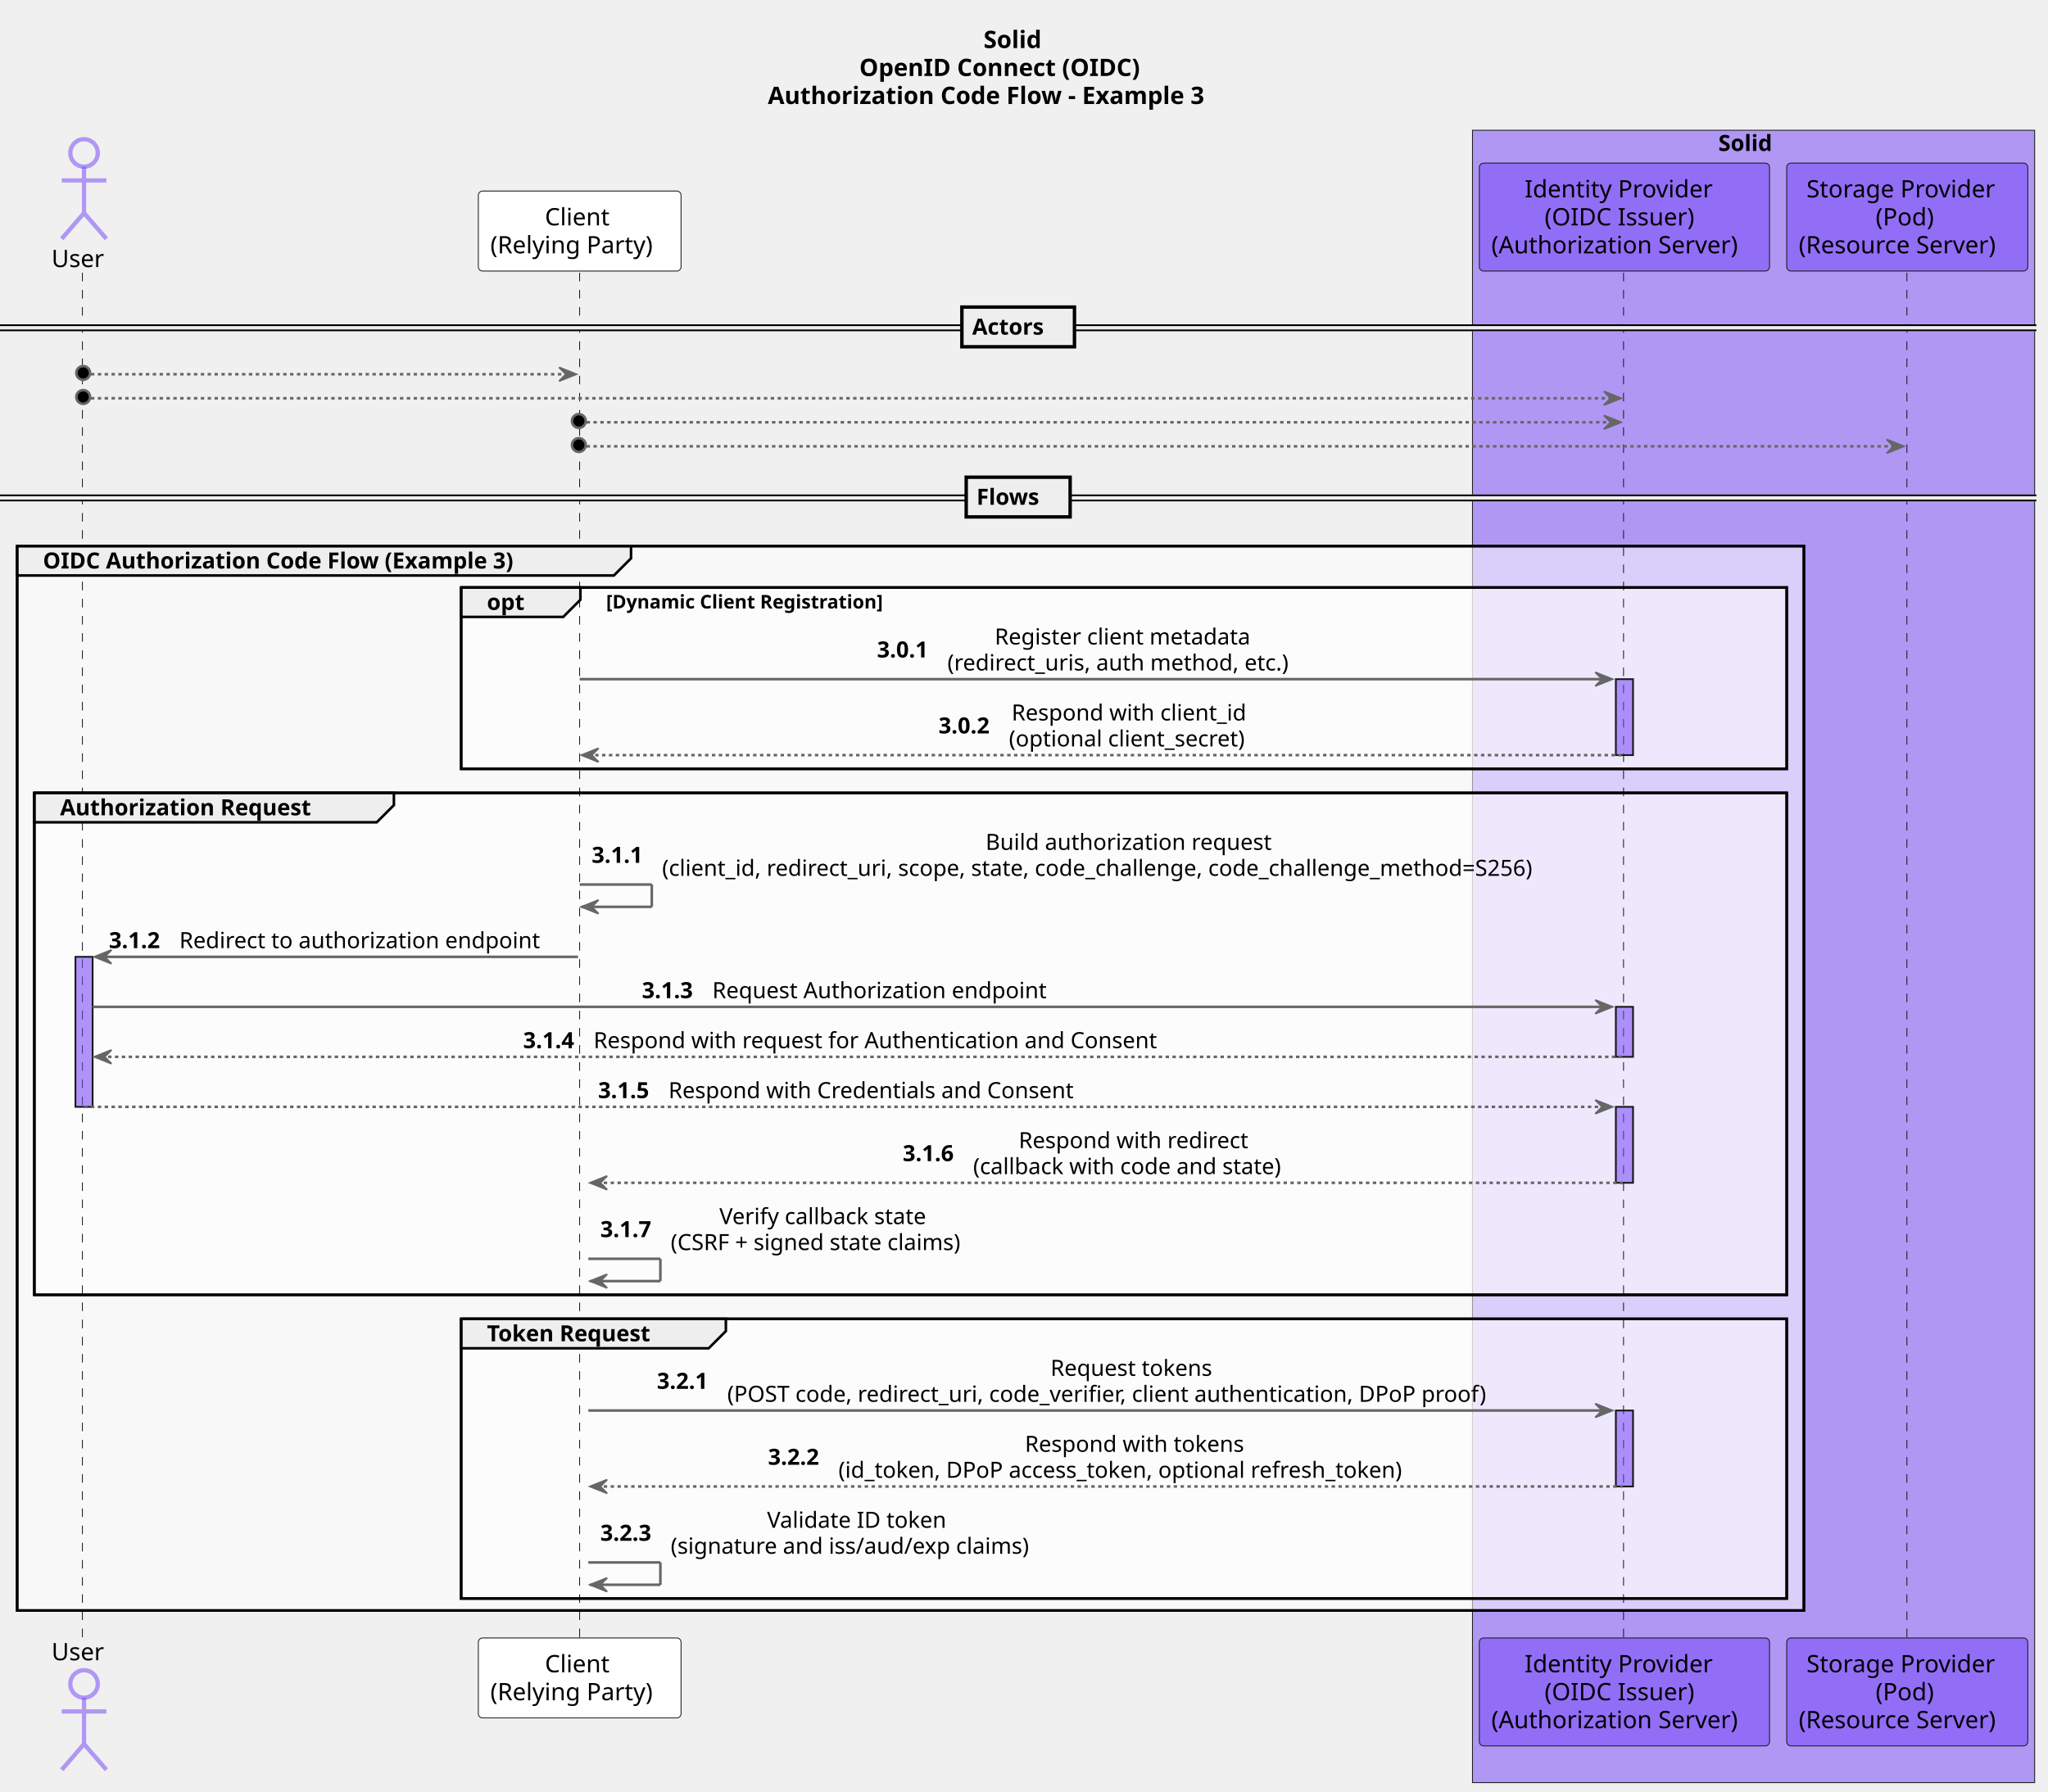
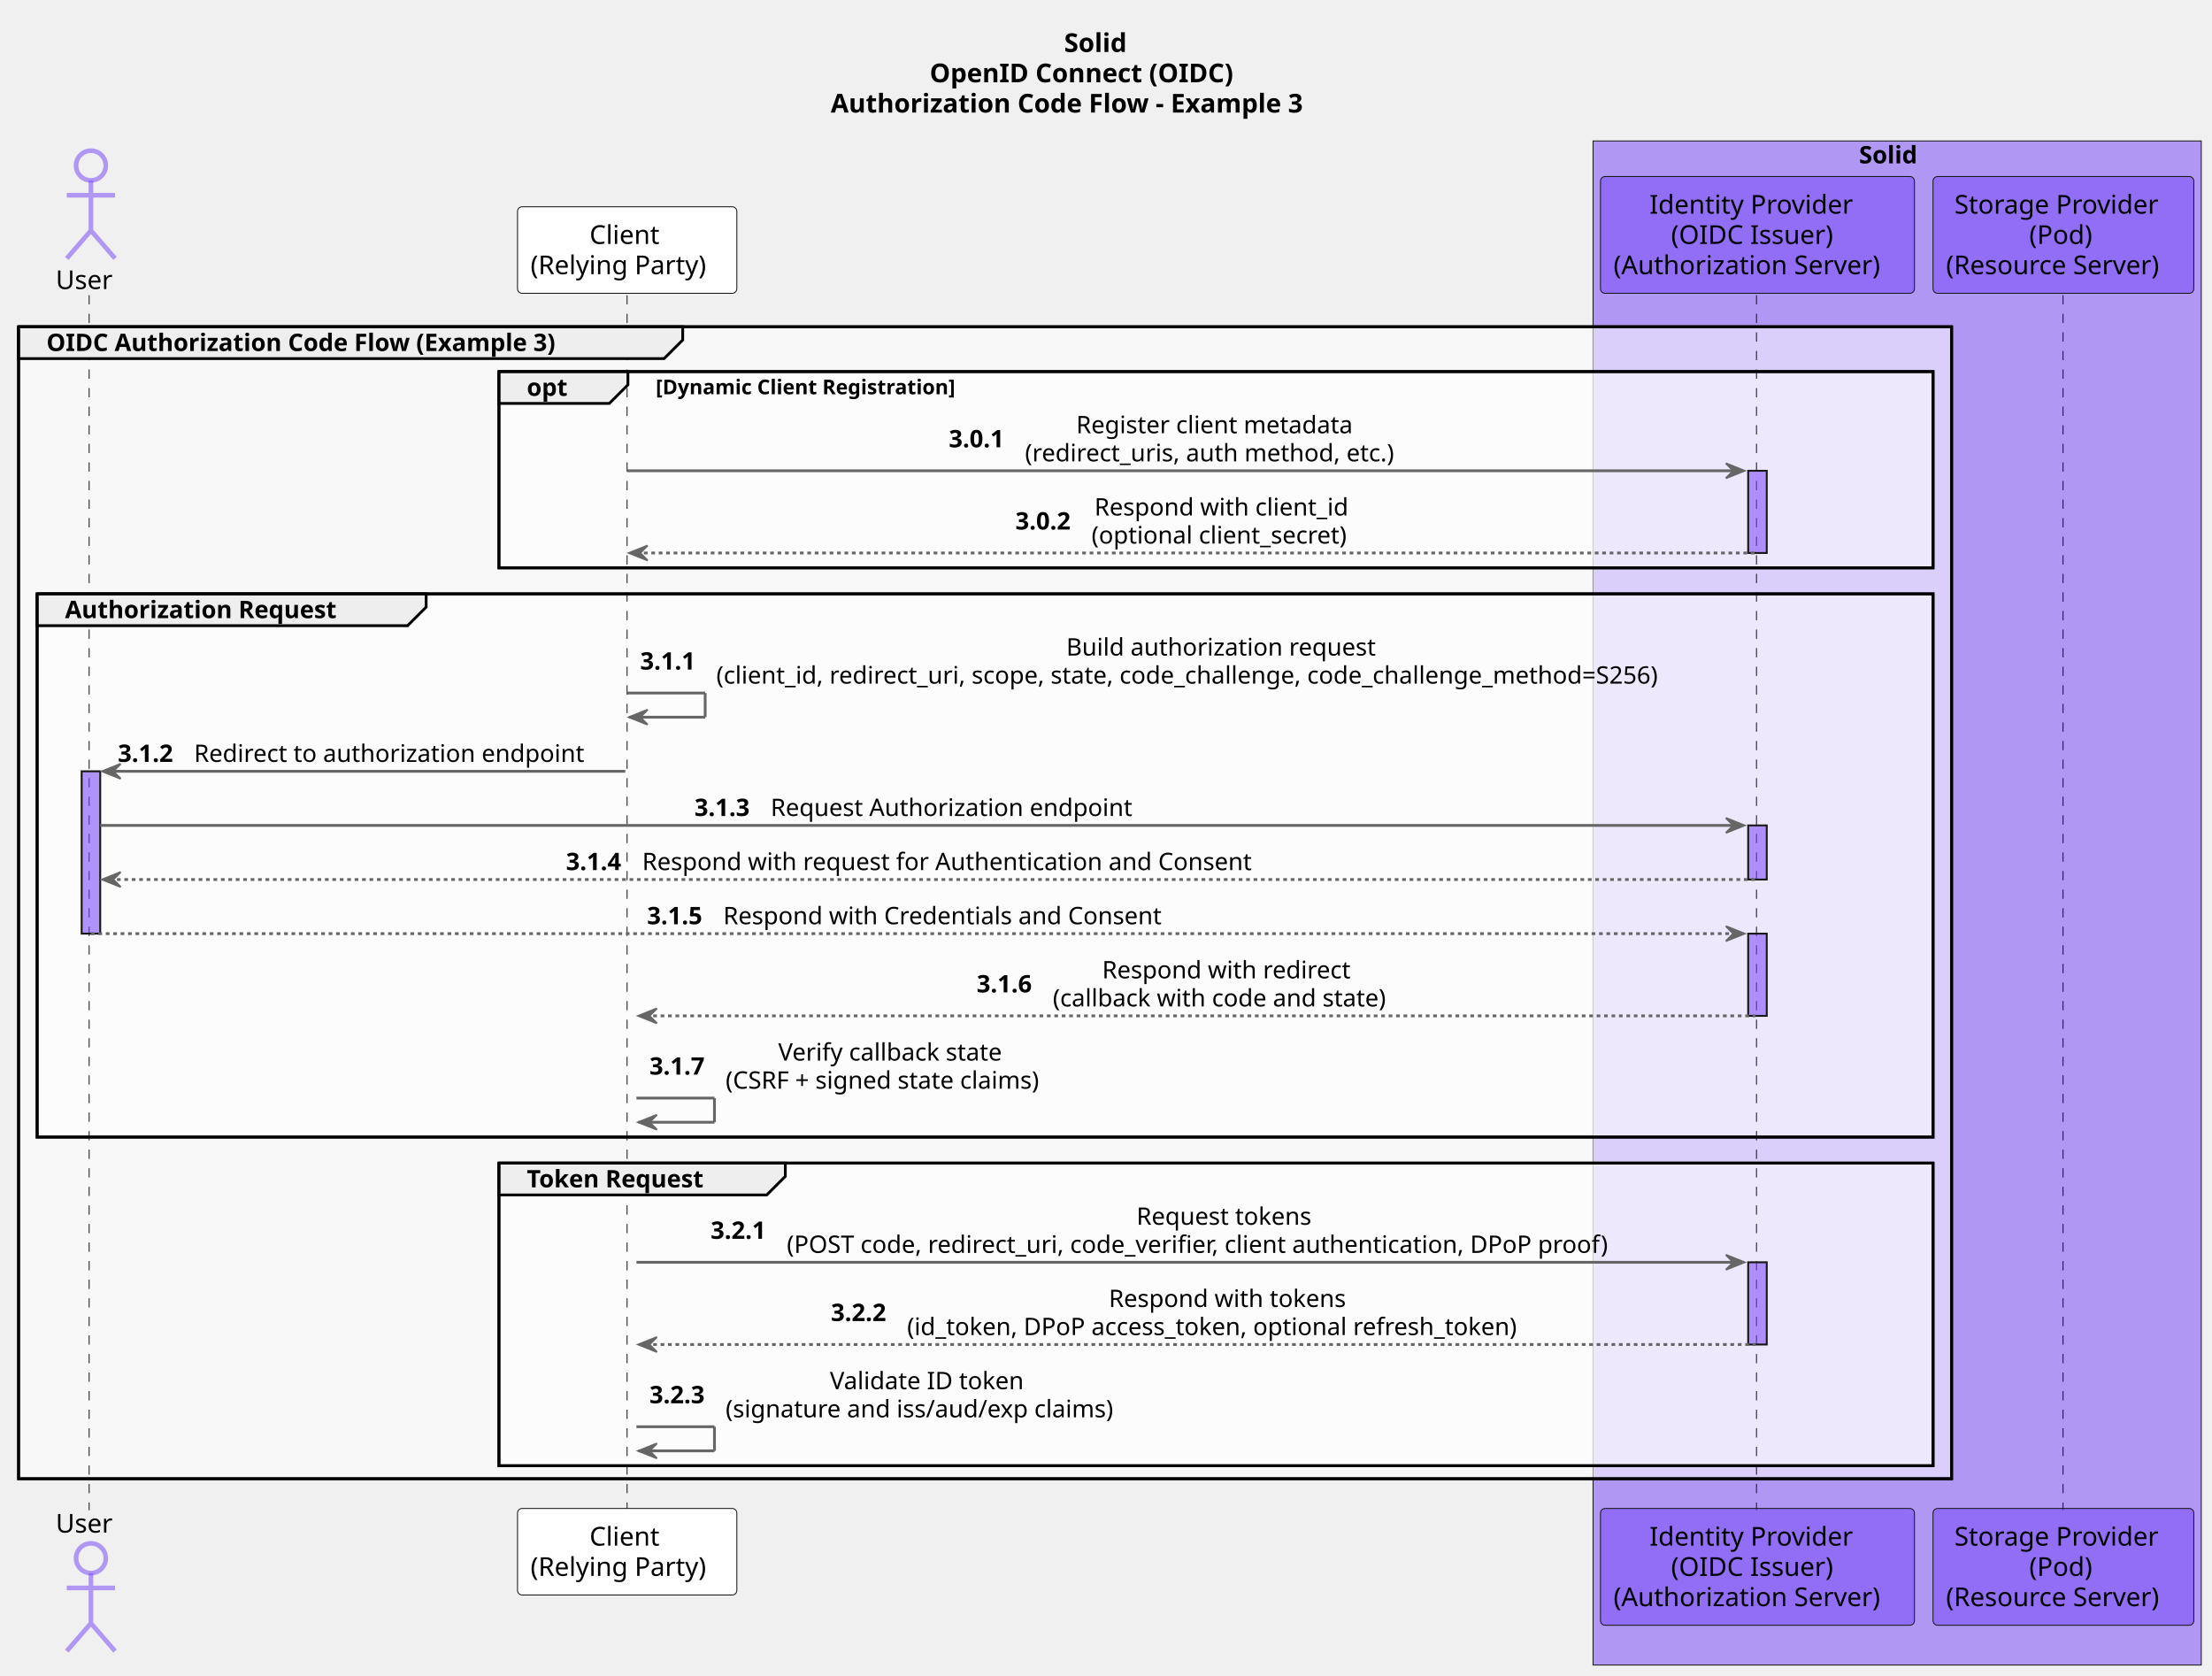
- <svg xmlns="http://www.w3.org/2000/svg" contentStyleType="text/css" data-diagram-type="SEQUENCE" height="1044px" preserveAspectRatio="none" style="width:1193px;height:1044px;background:#FFFFFF;" version="1.1" viewBox="0 0 1193 1044" width="1193px" zoomAndPan="magnify">
+ <svg xmlns="http://www.w3.org/2000/svg" contentStyleType="text/css" data-diagram-type="SEQUENCE" height="902px" preserveAspectRatio="none" style="width:1191px;height:902px;background:#FFFFFF;" version="1.1" viewBox="0 0 1191 902" width="1191px" zoomAndPan="magnify">
  <defs />
  <g>
    <text fill="#000000" font-family="sans-serif" font-size="14" font-weight="bold" lengthAdjust="spacing" textLength="39.32" x="572.95" y="27.995">Solid</text>
    <text fill="#000000" font-family="sans-serif" font-size="14" font-weight="bold" lengthAdjust="spacing" textLength="184.078" x="500.572" y="44.292">OpenID Connect (OIDC)</text>
    <text fill="#000000" font-family="sans-serif" font-size="14" font-weight="bold" lengthAdjust="spacing" textLength="290.644" x="447.289" y="60.589">Authorization Code Flow - Example 3</text>
-     <rect fill="#784AF7" fill-opacity="0.533" height="962.773" style="stroke:#181818;stroke-width:0.5;" width="327.477" x="857.745" y="75.891" />
+     <rect fill="#784AF7" fill-opacity="0.533" height="820.508" style="stroke:#181818;stroke-width:0.5;" width="327.477" x="857.745" y="75.891" />
    <text fill="#000000" font-family="sans-serif" font-size="13" font-weight="bold" lengthAdjust="spacing" textLength="36.512" x="1000.964" y="87.957">Solid</text>
    <g>
-       <rect fill="#784AF7" fill-opacity="0.533" height="87.398" style="stroke:#181818;stroke-width:1;" width="10" x="43.955" y="557.508" />
-     </g>
-     <g>
-       <rect fill="#784AF7" fill-opacity="0.533" height="44.266" style="stroke:#181818;stroke-width:1;" width="10" x="941.271" y="395.711" />
-     </g>
-     <g>
-       <rect fill="#784AF7" fill-opacity="0.533" height="29.133" style="stroke:#181818;stroke-width:1;" width="10" x="941.271" y="586.641" />
-     </g>
-     <g>
-       <rect fill="#784AF7" fill-opacity="0.533" height="44.266" style="stroke:#181818;stroke-width:1;" width="10" x="941.271" y="644.906" />
-     </g>
-     <g>
-       <rect fill="#784AF7" fill-opacity="0.533" height="44.266" style="stroke:#181818;stroke-width:1;" width="10" x="941.271" y="821.836" />
-     </g>
-     <rect fill="#FFFFFF" fill-opacity="0.533" height="620.188" style="stroke:#000000;stroke-width:1.5;" width="1040.797" x="10" y="318.18" />
-     <rect fill="#FFFFFF" fill-opacity="0.533" height="105.664" style="stroke:#000000;stroke-width:1.5;" width="772.158" x="268.64" y="342.312" />
-     <rect fill="#FFFFFF" fill-opacity="0.533" height="292.461" style="stroke:#000000;stroke-width:1.5;" width="1020.797" x="20" y="461.977" />
-     <rect fill="#FFFFFF" fill-opacity="0.533" height="162.93" style="stroke:#000000;stroke-width:1.5;" width="772.158" x="268.64" y="768.438" />
-     <g>
-       <rect fill="#000000" fill-opacity="0" height="796.453" width="8" x="44.955" y="158.914" />
-       <line style="stroke:#181818;stroke-width:0.5;stroke-dasharray:5,5;" x1="48" x2="48" y1="158.914" y2="955.367" />
-     </g>
-     <g>
-       <rect fill="#000000" fill-opacity="0" height="796.453" width="8" x="333.685" y="158.914" />
-       <line style="stroke:#181818;stroke-width:0.5;stroke-dasharray:5,5;" x1="337.64" x2="337.64" y1="158.914" y2="955.367" />
-     </g>
-     <g>
-       <rect fill="#000000" fill-opacity="0" height="796.453" width="8" x="942.271" y="158.914" />
-       <line style="stroke:#181818;stroke-width:0.5;stroke-dasharray:5,5;" x1="945.745" x2="945.745" y1="158.914" y2="955.367" />
-     </g>
-     <g>
-       <rect fill="#000000" fill-opacity="0" height="796.453" width="8" x="1107.009" y="158.914" />
-       <line style="stroke:#181818;stroke-width:0.5;stroke-dasharray:5,5;" x1="1110.797" x2="1110.797" y1="158.914" y2="955.367" />
+       <rect fill="#784AF7" fill-opacity="0.533" height="87.398" style="stroke:#181818;stroke-width:1;" width="10" x="43.955" y="415.242" />
+     </g>
+     <g>
+       <rect fill="#784AF7" fill-opacity="0.533" height="44.266" style="stroke:#181818;stroke-width:1;" width="10" x="941.271" y="253.445" />
+     </g>
+     <g>
+       <rect fill="#784AF7" fill-opacity="0.533" height="29.133" style="stroke:#181818;stroke-width:1;" width="10" x="941.271" y="444.375" />
+     </g>
+     <g>
+       <rect fill="#784AF7" fill-opacity="0.533" height="44.266" style="stroke:#181818;stroke-width:1;" width="10" x="941.271" y="502.641" />
+     </g>
+     <g>
+       <rect fill="#784AF7" fill-opacity="0.533" height="44.266" style="stroke:#181818;stroke-width:1;" width="10" x="941.271" y="679.57" />
+     </g>
+     <rect fill="#FFFFFF" fill-opacity="0.533" height="620.188" style="stroke:#000000;stroke-width:1.5;" width="1040.797" x="10" y="175.914" />
+     <rect fill="#FFFFFF" fill-opacity="0.533" height="105.664" style="stroke:#000000;stroke-width:1.5;" width="772.158" x="268.64" y="200.047" />
+     <rect fill="#FFFFFF" fill-opacity="0.533" height="292.461" style="stroke:#000000;stroke-width:1.5;" width="1020.797" x="20" y="319.711" />
+     <rect fill="#FFFFFF" fill-opacity="0.533" height="162.93" style="stroke:#000000;stroke-width:1.5;" width="772.158" x="268.64" y="626.172" />
+     <g>
+       <rect fill="#000000" fill-opacity="0" height="654.188" width="8" x="44.955" y="158.914" />
+       <line style="stroke:#181818;stroke-width:0.5;stroke-dasharray:5,5;" x1="48" x2="48" y1="158.914" y2="813.102" />
+     </g>
+     <g>
+       <rect fill="#000000" fill-opacity="0" height="654.188" width="8" x="333.685" y="158.914" />
+       <line style="stroke:#181818;stroke-width:0.5;stroke-dasharray:5,5;" x1="337.64" x2="337.64" y1="158.914" y2="813.102" />
+     </g>
+     <g>
+       <rect fill="#000000" fill-opacity="0" height="654.188" width="8" x="942.271" y="158.914" />
+       <line style="stroke:#181818;stroke-width:0.5;stroke-dasharray:5,5;" x1="945.745" x2="945.745" y1="158.914" y2="813.102" />
+     </g>
+     <g>
+       <rect fill="#000000" fill-opacity="0" height="654.188" width="8" x="1107.009" y="158.914" />
+       <line style="stroke:#181818;stroke-width:0.5;stroke-dasharray:5,5;" x1="1110.797" x2="1110.797" y1="158.914" y2="813.102" />
    </g>
    <g class="participant participant-head" data-participant="user">
      <text fill="#000000" font-family="sans-serif" font-size="14" lengthAdjust="spacing" textLength="31.91" x="30" y="155.612">User</text>
      <ellipse cx="48.955" cy="89.117" fill="none" rx="8" ry="8" style="stroke:#784AF788;stroke-width:2.5;" />
      <path d="M48.955,97.117 L48.955,124.117 M35.955,105.117 L61.955,105.117 M48.955,124.117 L35.955,139.117 M48.955,124.117 L61.955,139.117" fill="none" style="stroke:#784AF788;stroke-width:2.5;" />
    </g>
    <g class="participant participant-tail" data-participant="user">
-       <text fill="#000000" font-family="sans-serif" font-size="14" lengthAdjust="spacing" textLength="31.91" x="30" y="967.362">User</text>
-       <ellipse cx="48.955" cy="981.164" fill="none" rx="8" ry="8" style="stroke:#784AF788;stroke-width:2.5;" />
-       <path d="M48.955,989.164 L48.955,1016.164 M35.955,997.164 L61.955,997.164 M48.955,1016.164 L35.955,1031.164 M48.955,1016.164 L61.955,1031.164" fill="none" style="stroke:#784AF788;stroke-width:2.5;" />
+       <text fill="#000000" font-family="sans-serif" font-size="14" lengthAdjust="spacing" textLength="31.91" x="30" y="825.097">User</text>
+       <ellipse cx="48.955" cy="838.898" fill="none" rx="8" ry="8" style="stroke:#784AF788;stroke-width:2.5;" />
+       <path d="M48.955,846.898 L48.955,873.898 M35.955,854.898 L61.955,854.898 M48.955,873.898 L35.955,888.898 M48.955,873.898 L61.955,888.898" fill="none" style="stroke:#784AF788;stroke-width:2.5;" />
    </g>
    <g class="participant participant-head" data-participant="app">
      <rect fill="#FFFFFF" height="46.594" rx="2.5" ry="2.5" style="stroke:#181818;stroke-width:0.5;" width="118.091" x="278.64" y="111.32" />
      <text fill="#000000" font-family="sans-serif" font-size="14" lengthAdjust="spacing" textLength="40.53" x="317.42" y="131.315">Client</text>
      <text fill="#000000" font-family="sans-serif" font-size="14" lengthAdjust="spacing" textLength="104.091" x="285.64" y="147.612">(Relying Party)</text>
    </g>
    <g class="participant participant-tail" data-participant="app">
-       <rect fill="#FFFFFF" height="46.594" rx="2.5" ry="2.5" style="stroke:#181818;stroke-width:0.5;" width="118.091" x="278.64" y="954.367" />
-       <text fill="#000000" font-family="sans-serif" font-size="14" lengthAdjust="spacing" textLength="40.53" x="317.42" y="974.362">Client</text>
-       <text fill="#000000" font-family="sans-serif" font-size="14" lengthAdjust="spacing" textLength="104.091" x="285.64" y="990.659">(Relying Party)</text>
+       <rect fill="#FFFFFF" height="46.594" rx="2.5" ry="2.5" style="stroke:#181818;stroke-width:0.5;" width="118.091" x="278.64" y="812.102" />
+       <text fill="#000000" font-family="sans-serif" font-size="14" lengthAdjust="spacing" textLength="40.53" x="317.42" y="832.097">Client</text>
+       <text fill="#000000" font-family="sans-serif" font-size="14" lengthAdjust="spacing" textLength="104.091" x="285.64" y="848.394">(Relying Party)</text>
    </g>
    <g class="participant participant-head" data-participant="solid.idp">
      <rect fill="#784AF7" fill-opacity="0.533" height="62.891" rx="2.5" ry="2.5" style="stroke:#181818;stroke-width:0.5;" width="169.053" x="861.745" y="95.023" />
      <text fill="#000000" font-family="sans-serif" font-size="14" lengthAdjust="spacing" textLength="116.3" x="888.121" y="115.019">Identity Provider</text>
      <text fill="#000000" font-family="sans-serif" font-size="14" lengthAdjust="spacing" textLength="93.037" x="899.752" y="131.315">(OIDC Issuer)</text>
      <text fill="#000000" font-family="sans-serif" font-size="14" lengthAdjust="spacing" textLength="155.053" x="868.745" y="147.612">(Authorization Server)</text>
    </g>
    <g class="participant participant-tail" data-participant="solid.idp">
-       <rect fill="#784AF7" fill-opacity="0.533" height="62.891" rx="2.5" ry="2.5" style="stroke:#181818;stroke-width:0.5;" width="169.053" x="861.745" y="954.367" />
-       <text fill="#000000" font-family="sans-serif" font-size="14" lengthAdjust="spacing" textLength="116.3" x="888.121" y="974.362">Identity Provider</text>
-       <text fill="#000000" font-family="sans-serif" font-size="14" lengthAdjust="spacing" textLength="93.037" x="899.752" y="990.659">(OIDC Issuer)</text>
-       <text fill="#000000" font-family="sans-serif" font-size="14" lengthAdjust="spacing" textLength="155.053" x="868.745" y="1006.956">(Authorization Server)</text>
+       <rect fill="#784AF7" fill-opacity="0.533" height="62.891" rx="2.5" ry="2.5" style="stroke:#181818;stroke-width:0.5;" width="169.053" x="861.745" y="812.102" />
+       <text fill="#000000" font-family="sans-serif" font-size="14" lengthAdjust="spacing" textLength="116.3" x="888.121" y="832.097">Identity Provider</text>
+       <text fill="#000000" font-family="sans-serif" font-size="14" lengthAdjust="spacing" textLength="93.037" x="899.752" y="848.394">(OIDC Issuer)</text>
+       <text fill="#000000" font-family="sans-serif" font-size="14" lengthAdjust="spacing" textLength="155.053" x="868.745" y="864.69">(Authorization Server)</text>
    </g>
    <g class="participant participant-head" data-participant="solid.pod">
      <rect fill="#784AF7" fill-opacity="0.533" height="62.891" rx="2.5" ry="2.5" style="stroke:#181818;stroke-width:0.5;" width="140.424" x="1040.797" y="95.023" />
      <text fill="#000000" font-family="sans-serif" font-size="14" lengthAdjust="spacing" textLength="117.421" x="1052.299" y="115.019">Storage Provider</text>
      <text fill="#000000" font-family="sans-serif" font-size="14" lengthAdjust="spacing" textLength="36.818" x="1092.6" y="131.315">(Pod)</text>
      <text fill="#000000" font-family="sans-serif" font-size="14" lengthAdjust="spacing" textLength="126.424" x="1047.797" y="147.612">(Resource Server)</text>
    </g>
    <g class="participant participant-tail" data-participant="solid.pod">
-       <rect fill="#784AF7" fill-opacity="0.533" height="62.891" rx="2.5" ry="2.5" style="stroke:#181818;stroke-width:0.5;" width="140.424" x="1040.797" y="954.367" />
-       <text fill="#000000" font-family="sans-serif" font-size="14" lengthAdjust="spacing" textLength="117.421" x="1052.299" y="974.362">Storage Provider</text>
-       <text fill="#000000" font-family="sans-serif" font-size="14" lengthAdjust="spacing" textLength="36.818" x="1092.6" y="990.659">(Pod)</text>
-       <text fill="#000000" font-family="sans-serif" font-size="14" lengthAdjust="spacing" textLength="126.424" x="1047.797" y="1006.956">(Resource Server)</text>
-     </g>
-     <g>
-       <rect fill="#784AF7" fill-opacity="0.533" height="87.398" style="stroke:#181818;stroke-width:1;" width="10" x="43.955" y="557.508" />
-     </g>
-     <g>
-       <rect fill="#784AF7" fill-opacity="0.533" height="44.266" style="stroke:#181818;stroke-width:1;" width="10" x="941.271" y="395.711" />
-     </g>
-     <g>
-       <rect fill="#784AF7" fill-opacity="0.533" height="29.133" style="stroke:#181818;stroke-width:1;" width="10" x="941.271" y="586.641" />
-     </g>
-     <g>
-       <rect fill="#784AF7" fill-opacity="0.533" height="44.266" style="stroke:#181818;stroke-width:1;" width="10" x="941.271" y="644.906" />
-     </g>
-     <g>
-       <rect fill="#784AF7" fill-opacity="0.533" height="44.266" style="stroke:#181818;stroke-width:1;" width="10" x="941.271" y="821.836" />
-     </g>
-     <rect fill="#EEEEEE" height="3" style="stroke:#EEEEEE;stroke-width:1;" width="1186.221" x="0" y="189.481" />
-     <line style="stroke:#000000;stroke-width:1;" x1="0" x2="1186.221" y1="189.481" y2="189.481" />
-     <line style="stroke:#000000;stroke-width:1;" x1="0" x2="1186.221" y1="192.481" y2="192.481" />
-     <rect fill="#EEEEEE" height="23.133" style="stroke:#000000;stroke-width:2;" width="65.587" x="560.317" y="178.914" />
-     <text fill="#000000" font-family="sans-serif" font-size="13" font-weight="bold" lengthAdjust="spacing" textLength="47.062" x="566.317" y="194.981">Actors</text>
-     <g class="message" data-participant-1="user" data-participant-2="app">
-       <ellipse cx="48.455" cy="217.297" fill="#000000" rx="4" ry="4" style="stroke:#666666;stroke-width:1.5;" />
-       <polygon fill="#666666" points="325.685,214.047,335.685,218.047,325.685,222.047,329.685,218.047" style="stroke:#666666;stroke-width:1;" />
-       <line style="stroke:#666666;stroke-width:1.5;stroke-dasharray:2,2;" x1="52.955" x2="331.685" y1="218.047" y2="218.047" />
+       <rect fill="#784AF7" fill-opacity="0.533" height="62.891" rx="2.5" ry="2.5" style="stroke:#181818;stroke-width:0.5;" width="140.424" x="1040.797" y="812.102" />
+       <text fill="#000000" font-family="sans-serif" font-size="14" lengthAdjust="spacing" textLength="117.421" x="1052.299" y="832.097">Storage Provider</text>
+       <text fill="#000000" font-family="sans-serif" font-size="14" lengthAdjust="spacing" textLength="36.818" x="1092.6" y="848.394">(Pod)</text>
+       <text fill="#000000" font-family="sans-serif" font-size="14" lengthAdjust="spacing" textLength="126.424" x="1047.797" y="864.69">(Resource Server)</text>
+     </g>
+     <g>
+       <rect fill="#784AF7" fill-opacity="0.533" height="87.398" style="stroke:#181818;stroke-width:1;" width="10" x="43.955" y="415.242" />
+     </g>
+     <g>
+       <rect fill="#784AF7" fill-opacity="0.533" height="44.266" style="stroke:#181818;stroke-width:1;" width="10" x="941.271" y="253.445" />
+     </g>
+     <g>
+       <rect fill="#784AF7" fill-opacity="0.533" height="29.133" style="stroke:#181818;stroke-width:1;" width="10" x="941.271" y="444.375" />
+     </g>
+     <g>
+       <rect fill="#784AF7" fill-opacity="0.533" height="44.266" style="stroke:#181818;stroke-width:1;" width="10" x="941.271" y="502.641" />
+     </g>
+     <g>
+       <rect fill="#784AF7" fill-opacity="0.533" height="44.266" style="stroke:#181818;stroke-width:1;" width="10" x="941.271" y="679.57" />
+     </g>
+     <path d="M10,175.914 L367.59,175.914 L367.59,183.047 L357.59,193.047 L10,193.047 L10,175.914" fill="#EEEEEE" style="stroke:#000000;stroke-width:1.5;" />
+     <rect fill="none" height="620.188" style="stroke:#000000;stroke-width:1.5;" width="1040.797" x="10" y="175.914" />
+     <text fill="#000000" font-family="sans-serif" font-size="13" font-weight="bold" lengthAdjust="spacing" textLength="312.59" x="25" y="188.981">OIDC Authorization Code Flow (Example 3)</text>
+     <path d="M268.64,200.047 L338.091,200.047 L338.091,207.18 L328.091,217.18 L268.64,217.18 L268.64,200.047" fill="#EEEEEE" style="stroke:#000000;stroke-width:1.5;" />
+     <rect fill="none" height="105.664" style="stroke:#000000;stroke-width:1.5;" width="772.158" x="268.64" y="200.047" />
+     <text fill="#000000" font-family="sans-serif" font-size="13" font-weight="bold" lengthAdjust="spacing" textLength="24.451" x="283.64" y="213.114">opt</text>
+     <text fill="#000000" font-family="sans-serif" font-size="11" font-weight="bold" lengthAdjust="spacing" textLength="183.831" x="353.091" y="212.257">[Dynamic Client Registration]</text>
+     <g class="message" data-participant-1="app" data-participant-2="solid.idp">
+       <polygon fill="#666666" points="929.271,249.445,939.271,253.445,929.271,257.445,933.271,253.445" style="stroke:#666666;stroke-width:1;" />
+       <line style="stroke:#666666;stroke-width:1.5;" x1="337.685" x2="935.271" y1="253.445" y2="253.445" />
+       <text fill="#000000" font-family="sans-serif" font-size="13" font-weight="bold" lengthAdjust="spacing" textLength="37.013" x="510.877" y="240.813">3.0.1</text>
+       <text fill="#000000" font-family="sans-serif" font-size="13" lengthAdjust="spacing" textLength="161.084" x="579.442" y="233.247">Register client metadata</text>
+       <text fill="#000000" font-family="sans-serif" font-size="13" lengthAdjust="spacing" textLength="216.189" x="551.89" y="248.379">(redirect_uris, auth method, etc.)</text>
+     </g>
+     <g class="message" data-participant-1="solid.idp" data-participant-2="app">
+       <polygon fill="#666666" points="348.685,293.711,338.685,297.711,348.685,301.711,344.685,297.711" style="stroke:#666666;stroke-width:1;" />
+       <line style="stroke:#666666;stroke-width:1.5;stroke-dasharray:2,2;" x1="342.685" x2="945.271" y1="297.711" y2="297.711" />
+       <text fill="#000000" font-family="sans-serif" font-size="13" font-weight="bold" lengthAdjust="spacing" textLength="37.013" x="546.709" y="285.079">3.0.2</text>
+       <text fill="#000000" font-family="sans-serif" font-size="13" lengthAdjust="spacing" textLength="146.415" x="589.277" y="277.512">Respond with client_id</text>
+       <text fill="#000000" font-family="sans-serif" font-size="13" lengthAdjust="spacing" textLength="149.525" x="587.722" y="292.645">(optional client_secret)</text>
+     </g>
+     <path d="M20,319.711 L229.461,319.711 L229.461,326.844 L219.461,336.844 L20,336.844 L20,319.711" fill="#EEEEEE" style="stroke:#000000;stroke-width:1.5;" />
+     <rect fill="none" height="292.461" style="stroke:#000000;stroke-width:1.5;" width="1020.797" x="20" y="319.711" />
+     <text fill="#000000" font-family="sans-serif" font-size="13" font-weight="bold" lengthAdjust="spacing" textLength="164.461" x="35" y="332.778">Authorization Request</text>
+     <g class="message" data-participant-1="app" data-participant-2="app">
+       <line style="stroke:#666666;stroke-width:1.5;" x1="337.685" x2="379.685" y1="373.109" y2="373.109" />
+       <line style="stroke:#666666;stroke-width:1.5;" x1="379.685" x2="379.685" y1="373.109" y2="386.109" />
+       <line style="stroke:#666666;stroke-width:1.5;" x1="338.685" x2="379.685" y1="386.109" y2="386.109" />
+       <polygon fill="#666666" points="348.685,382.109,338.685,386.109,348.685,390.109,344.685,386.109" style="stroke:#666666;stroke-width:1;" />
+       <text fill="#000000" font-family="sans-serif" font-size="13" font-weight="bold" lengthAdjust="spacing" textLength="37.013" x="344.685" y="360.477">3.1.1</text>
+       <text fill="#000000" font-family="sans-serif" font-size="13" lengthAdjust="spacing" textLength="176.744" x="574.112" y="352.911">Build authorization request</text>
+       <text fill="#000000" font-family="sans-serif" font-size="13" lengthAdjust="spacing" textLength="553.573" x="385.698" y="368.043">(client_id, redirect_uri, scope, state, code_challenge, code_challenge_method=S256)</text>
+     </g>
+     <g class="message" data-participant-1="app" data-participant-2="user">
+       <polygon fill="#666666" points="64.955,411.242,54.955,415.242,64.955,419.242,60.955,415.242" style="stroke:#666666;stroke-width:1;" />
+       <line style="stroke:#666666;stroke-width:1.5;" x1="58.955" x2="336.685" y1="415.242" y2="415.242" />
+       <text fill="#000000" font-family="sans-serif" font-size="13" font-weight="bold" lengthAdjust="spacing" textLength="37.013" x="63.455" y="410.176">3.1.2</text>
+       <text fill="#000000" font-family="sans-serif" font-size="13" lengthAdjust="spacing" textLength="223.717" x="104.468" y="410.176">Redirect to authorization endpoint</text>
    </g>
    <g class="message" data-participant-1="user" data-participant-2="solid.idp">
-       <ellipse cx="48.455" cy="231.297" fill="#000000" rx="4" ry="4" style="stroke:#666666;stroke-width:1.5;" />
-       <polygon fill="#666666" points="934.271,228.047,944.271,232.047,934.271,236.047,938.271,232.047" style="stroke:#666666;stroke-width:1;" />
-       <line style="stroke:#666666;stroke-width:1.5;stroke-dasharray:2,2;" x1="52.955" x2="940.271" y1="232.047" y2="232.047" />
-     </g>
+       <polygon fill="#666666" points="929.271,440.375,939.271,444.375,929.271,448.375,933.271,444.375" style="stroke:#666666;stroke-width:1;" />
+       <line style="stroke:#666666;stroke-width:1.5;" x1="53.955" x2="935.271" y1="444.375" y2="444.375" />
+       <text fill="#000000" font-family="sans-serif" font-size="13" font-weight="bold" lengthAdjust="spacing" textLength="37.013" x="373.922" y="439.309">3.1.3</text>
+       <text fill="#000000" font-family="sans-serif" font-size="13" lengthAdjust="spacing" textLength="206.369" x="414.935" y="439.309">Request Authorization endpoint</text>
+     </g>
+     <g class="message" data-participant-1="solid.idp" data-participant-2="user">
+       <polygon fill="#666666" points="64.955,469.508,54.955,473.508,64.955,477.508,60.955,473.508" style="stroke:#666666;stroke-width:1;" />
+       <line style="stroke:#666666;stroke-width:1.5;stroke-dasharray:2,2;" x1="58.955" x2="945.271" y1="473.508" y2="473.508" />
+       <text fill="#000000" font-family="sans-serif" font-size="13" font-weight="bold" lengthAdjust="spacing" textLength="37.013" x="304.748" y="468.442">3.1.4</text>
+       <text fill="#000000" font-family="sans-serif" font-size="13" lengthAdjust="spacing" textLength="349.718" x="345.761" y="468.442">Respond with request for Authentication and Consent</text>
+     </g>
+     <g class="message" data-participant-1="user" data-participant-2="solid.idp">
+       <polygon fill="#666666" points="929.271,498.641,939.271,502.641,929.271,506.641,933.271,502.641" style="stroke:#666666;stroke-width:1;" />
+       <line style="stroke:#666666;stroke-width:1.5;stroke-dasharray:2,2;" x1="48.955" x2="935.271" y1="502.641" y2="502.641" />
+       <text fill="#000000" font-family="sans-serif" font-size="13" font-weight="bold" lengthAdjust="spacing" textLength="37.013" x="348.399" y="497.575">3.1.5</text>
+       <text fill="#000000" font-family="sans-serif" font-size="13" lengthAdjust="spacing" textLength="252.415" x="389.412" y="497.575">Respond with Credentials and Consent</text>
+     </g>
+     <g class="message" data-participant-1="solid.idp" data-participant-2="app">
+       <polygon fill="#666666" points="353.685,542.906,343.685,546.906,353.685,550.906,349.685,546.906" style="stroke:#666666;stroke-width:1;" />
+       <line style="stroke:#666666;stroke-width:1.5;stroke-dasharray:2,2;" x1="347.685" x2="945.271" y1="546.906" y2="546.906" />
+       <text fill="#000000" font-family="sans-serif" font-size="13" font-weight="bold" lengthAdjust="spacing" textLength="37.013" x="525.859" y="534.274">3.1.6</text>
+       <text fill="#000000" font-family="sans-serif" font-size="13" lengthAdjust="spacing" textLength="143.14" x="593.415" y="526.707">Respond with redirect</text>
+       <text fill="#000000" font-family="sans-serif" font-size="13" lengthAdjust="spacing" textLength="196.225" x="566.872" y="541.84">(callback with code and state)</text>
+     </g>
+     <g class="message" data-participant-1="app" data-participant-2="app">
+       <line style="stroke:#666666;stroke-width:1.5;" x1="342.685" x2="384.685" y1="591.172" y2="591.172" />
+       <line style="stroke:#666666;stroke-width:1.5;" x1="384.685" x2="384.685" y1="591.172" y2="604.172" />
+       <line style="stroke:#666666;stroke-width:1.5;" x1="343.685" x2="384.685" y1="604.172" y2="604.172" />
+       <polygon fill="#666666" points="353.685,600.172,343.685,604.172,353.685,608.172,349.685,604.172" style="stroke:#666666;stroke-width:1;" />
+       <text fill="#000000" font-family="sans-serif" font-size="13" font-weight="bold" lengthAdjust="spacing" textLength="37.013" x="349.685" y="578.54">3.1.7</text>
+       <text fill="#000000" font-family="sans-serif" font-size="13" lengthAdjust="spacing" textLength="132.545" x="419.044" y="570.973">Verify callback state</text>
+       <text fill="#000000" font-family="sans-serif" font-size="13" lengthAdjust="spacing" textLength="189.236" x="390.698" y="586.106">(CSRF + signed state claims)</text>
+     </g>
+     <path d="M268.64,626.172 L422.838,626.172 L422.838,633.305 L412.838,643.305 L268.64,643.305 L268.64,626.172" fill="#EEEEEE" style="stroke:#000000;stroke-width:1.5;" />
+     <rect fill="none" height="162.93" style="stroke:#000000;stroke-width:1.5;" width="772.158" x="268.64" y="626.172" />
+     <text fill="#000000" font-family="sans-serif" font-size="13" font-weight="bold" lengthAdjust="spacing" textLength="109.199" x="283.64" y="639.239">Token Request</text>
    <g class="message" data-participant-1="app" data-participant-2="solid.idp">
-       <ellipse cx="337.185" cy="245.297" fill="#000000" rx="4" ry="4" style="stroke:#666666;stroke-width:1.5;" />
-       <polygon fill="#666666" points="934.271,242.047,944.271,246.047,934.271,250.047,938.271,246.047" style="stroke:#666666;stroke-width:1;" />
-       <line style="stroke:#666666;stroke-width:1.5;stroke-dasharray:2,2;" x1="341.685" x2="940.271" y1="246.047" y2="246.047" />
-     </g>
-     <g class="message" data-participant-1="app" data-participant-2="solid.pod">
-       <ellipse cx="337.185" cy="259.297" fill="#000000" rx="4" ry="4" style="stroke:#666666;stroke-width:1.5;" />
-       <polygon fill="#666666" points="1099.009,256.047,1109.009,260.047,1099.009,264.047,1103.009,260.047" style="stroke:#666666;stroke-width:1;" />
-       <line style="stroke:#666666;stroke-width:1.5;stroke-dasharray:2,2;" x1="341.685" x2="1105.009" y1="260.047" y2="260.047" />
-     </g>
-     <rect fill="#EEEEEE" height="3" style="stroke:#EEEEEE;stroke-width:1;" width="1186.221" x="0" y="288.613" />
-     <line style="stroke:#000000;stroke-width:1;" x1="0" x2="1186.221" y1="288.613" y2="288.613" />
-     <line style="stroke:#000000;stroke-width:1;" x1="0" x2="1186.221" y1="291.613" y2="291.613" />
-     <rect fill="#EEEEEE" height="23.133" style="stroke:#000000;stroke-width:2;" width="60.541" x="562.84" y="278.047" />
-     <text fill="#000000" font-family="sans-serif" font-size="13" font-weight="bold" lengthAdjust="spacing" textLength="42.015" x="568.84" y="294.114">Flows</text>
-     <path d="M10,318.18 L367.59,318.18 L367.59,325.312 L357.59,335.312 L10,335.312 L10,318.18" fill="#EEEEEE" style="stroke:#000000;stroke-width:1.5;" />
-     <rect fill="none" height="620.188" style="stroke:#000000;stroke-width:1.5;" width="1040.797" x="10" y="318.18" />
-     <text fill="#000000" font-family="sans-serif" font-size="13" font-weight="bold" lengthAdjust="spacing" textLength="312.59" x="25" y="331.247">OIDC Authorization Code Flow (Example 3)</text>
-     <path d="M268.64,342.312 L338.091,342.312 L338.091,349.445 L328.091,359.445 L268.64,359.445 L268.64,342.312" fill="#EEEEEE" style="stroke:#000000;stroke-width:1.5;" />
-     <rect fill="none" height="105.664" style="stroke:#000000;stroke-width:1.5;" width="772.158" x="268.64" y="342.312" />
-     <text fill="#000000" font-family="sans-serif" font-size="13" font-weight="bold" lengthAdjust="spacing" textLength="24.451" x="283.64" y="355.379">opt</text>
-     <text fill="#000000" font-family="sans-serif" font-size="11" font-weight="bold" lengthAdjust="spacing" textLength="183.831" x="353.091" y="354.523">[Dynamic Client Registration]</text>
-     <g class="message" data-participant-1="app" data-participant-2="solid.idp">
-       <polygon fill="#666666" points="929.271,391.711,939.271,395.711,929.271,399.711,933.271,395.711" style="stroke:#666666;stroke-width:1;" />
-       <line style="stroke:#666666;stroke-width:1.5;" x1="337.685" x2="935.271" y1="395.711" y2="395.711" />
-       <text fill="#000000" font-family="sans-serif" font-size="13" font-weight="bold" lengthAdjust="spacing" textLength="37.013" x="510.877" y="383.079">3.0.1</text>
-       <text fill="#000000" font-family="sans-serif" font-size="13" lengthAdjust="spacing" textLength="161.084" x="579.442" y="375.512">Register client metadata</text>
-       <text fill="#000000" font-family="sans-serif" font-size="13" lengthAdjust="spacing" textLength="216.189" x="551.89" y="390.645">(redirect_uris, auth method, etc.)</text>
+       <polygon fill="#666666" points="929.271,675.57,939.271,679.57,929.271,683.57,933.271,679.57" style="stroke:#666666;stroke-width:1;" />
+       <line style="stroke:#666666;stroke-width:1.5;" x1="342.685" x2="935.271" y1="679.57" y2="679.57" />
+       <text fill="#000000" font-family="sans-serif" font-size="13" font-weight="bold" lengthAdjust="spacing" textLength="37.013" x="382.638" y="666.938">3.2.1</text>
+       <text fill="#000000" font-family="sans-serif" font-size="13" lengthAdjust="spacing" textLength="101.112" x="611.929" y="659.372">Request tokens</text>
+       <text fill="#000000" font-family="sans-serif" font-size="13" lengthAdjust="spacing" textLength="477.668" x="423.651" y="674.504">(POST code, redirect_uri, code_verifier, client authentication, DPoP proof)</text>
    </g>
    <g class="message" data-participant-1="solid.idp" data-participant-2="app">
-       <polygon fill="#666666" points="348.685,435.977,338.685,439.977,348.685,443.977,344.685,439.977" style="stroke:#666666;stroke-width:1;" />
-       <line style="stroke:#666666;stroke-width:1.5;stroke-dasharray:2,2;" x1="342.685" x2="945.271" y1="439.977" y2="439.977" />
-       <text fill="#000000" font-family="sans-serif" font-size="13" font-weight="bold" lengthAdjust="spacing" textLength="37.013" x="546.709" y="427.344">3.0.2</text>
-       <text fill="#000000" font-family="sans-serif" font-size="13" lengthAdjust="spacing" textLength="146.415" x="589.277" y="419.778">Respond with client_id</text>
-       <text fill="#000000" font-family="sans-serif" font-size="13" lengthAdjust="spacing" textLength="149.525" x="587.722" y="434.911">(optional client_secret)</text>
-     </g>
-     <path d="M20,461.977 L229.461,461.977 L229.461,469.109 L219.461,479.109 L20,479.109 L20,461.977" fill="#EEEEEE" style="stroke:#000000;stroke-width:1.5;" />
-     <rect fill="none" height="292.461" style="stroke:#000000;stroke-width:1.5;" width="1020.797" x="20" y="461.977" />
-     <text fill="#000000" font-family="sans-serif" font-size="13" font-weight="bold" lengthAdjust="spacing" textLength="164.461" x="35" y="475.043">Authorization Request</text>
+       <polygon fill="#666666" points="353.685,719.836,343.685,723.836,353.685,727.836,349.685,723.836" style="stroke:#666666;stroke-width:1;" />
+       <line style="stroke:#666666;stroke-width:1.5;stroke-dasharray:2,2;" x1="347.685" x2="945.271" y1="723.836" y2="723.836" />
+       <text fill="#000000" font-family="sans-serif" font-size="13" font-weight="bold" lengthAdjust="spacing" textLength="37.013" x="447.392" y="711.204">3.2.2</text>
+       <text fill="#000000" font-family="sans-serif" font-size="13" lengthAdjust="spacing" textLength="135.935" x="597.017" y="703.637">Respond with tokens</text>
+       <text fill="#000000" font-family="sans-serif" font-size="13" lengthAdjust="spacing" textLength="353.158" x="488.406" y="718.77">(id_token, DPoP access_token, optional refresh_token)</text>
+     </g>
    <g class="message" data-participant-1="app" data-participant-2="app">
-       <line style="stroke:#666666;stroke-width:1.5;" x1="337.685" x2="379.685" y1="515.375" y2="515.375" />
-       <line style="stroke:#666666;stroke-width:1.5;" x1="379.685" x2="379.685" y1="515.375" y2="528.375" />
-       <line style="stroke:#666666;stroke-width:1.5;" x1="338.685" x2="379.685" y1="528.375" y2="528.375" />
-       <polygon fill="#666666" points="348.685,524.375,338.685,528.375,348.685,532.375,344.685,528.375" style="stroke:#666666;stroke-width:1;" />
-       <text fill="#000000" font-family="sans-serif" font-size="13" font-weight="bold" lengthAdjust="spacing" textLength="37.013" x="344.685" y="502.743">3.1.1</text>
-       <text fill="#000000" font-family="sans-serif" font-size="13" lengthAdjust="spacing" textLength="176.744" x="574.112" y="495.176">Build authorization request</text>
-       <text fill="#000000" font-family="sans-serif" font-size="13" lengthAdjust="spacing" textLength="553.573" x="385.698" y="510.309">(client_id, redirect_uri, scope, state, code_challenge, code_challenge_method=S256)</text>
-     </g>
-     <g class="message" data-participant-1="app" data-participant-2="user">
-       <polygon fill="#666666" points="64.955,553.508,54.955,557.508,64.955,561.508,60.955,557.508" style="stroke:#666666;stroke-width:1;" />
-       <line style="stroke:#666666;stroke-width:1.5;" x1="58.955" x2="336.685" y1="557.508" y2="557.508" />
-       <text fill="#000000" font-family="sans-serif" font-size="13" font-weight="bold" lengthAdjust="spacing" textLength="37.013" x="63.455" y="552.442">3.1.2</text>
-       <text fill="#000000" font-family="sans-serif" font-size="13" lengthAdjust="spacing" textLength="223.717" x="104.468" y="552.442">Redirect to authorization endpoint</text>
-     </g>
-     <g class="message" data-participant-1="user" data-participant-2="solid.idp">
-       <polygon fill="#666666" points="929.271,582.641,939.271,586.641,929.271,590.641,933.271,586.641" style="stroke:#666666;stroke-width:1;" />
-       <line style="stroke:#666666;stroke-width:1.5;" x1="53.955" x2="935.271" y1="586.641" y2="586.641" />
-       <text fill="#000000" font-family="sans-serif" font-size="13" font-weight="bold" lengthAdjust="spacing" textLength="37.013" x="373.922" y="581.575">3.1.3</text>
-       <text fill="#000000" font-family="sans-serif" font-size="13" lengthAdjust="spacing" textLength="206.369" x="414.935" y="581.575">Request Authorization endpoint</text>
-     </g>
-     <g class="message" data-participant-1="solid.idp" data-participant-2="user">
-       <polygon fill="#666666" points="64.955,611.773,54.955,615.773,64.955,619.773,60.955,615.773" style="stroke:#666666;stroke-width:1;" />
-       <line style="stroke:#666666;stroke-width:1.5;stroke-dasharray:2,2;" x1="58.955" x2="945.271" y1="615.773" y2="615.773" />
-       <text fill="#000000" font-family="sans-serif" font-size="13" font-weight="bold" lengthAdjust="spacing" textLength="37.013" x="304.748" y="610.707">3.1.4</text>
-       <text fill="#000000" font-family="sans-serif" font-size="13" lengthAdjust="spacing" textLength="349.718" x="345.761" y="610.707">Respond with request for Authentication and Consent</text>
-     </g>
-     <g class="message" data-participant-1="user" data-participant-2="solid.idp">
-       <polygon fill="#666666" points="929.271,640.906,939.271,644.906,929.271,648.906,933.271,644.906" style="stroke:#666666;stroke-width:1;" />
-       <line style="stroke:#666666;stroke-width:1.5;stroke-dasharray:2,2;" x1="48.955" x2="935.271" y1="644.906" y2="644.906" />
-       <text fill="#000000" font-family="sans-serif" font-size="13" font-weight="bold" lengthAdjust="spacing" textLength="37.013" x="348.399" y="639.84">3.1.5</text>
-       <text fill="#000000" font-family="sans-serif" font-size="13" lengthAdjust="spacing" textLength="252.415" x="389.412" y="639.84">Respond with Credentials and Consent</text>
-     </g>
-     <g class="message" data-participant-1="solid.idp" data-participant-2="app">
-       <polygon fill="#666666" points="353.685,685.172,343.685,689.172,353.685,693.172,349.685,689.172" style="stroke:#666666;stroke-width:1;" />
-       <line style="stroke:#666666;stroke-width:1.5;stroke-dasharray:2,2;" x1="347.685" x2="945.271" y1="689.172" y2="689.172" />
-       <text fill="#000000" font-family="sans-serif" font-size="13" font-weight="bold" lengthAdjust="spacing" textLength="37.013" x="525.859" y="676.54">3.1.6</text>
-       <text fill="#000000" font-family="sans-serif" font-size="13" lengthAdjust="spacing" textLength="143.14" x="593.415" y="668.973">Respond with redirect</text>
-       <text fill="#000000" font-family="sans-serif" font-size="13" lengthAdjust="spacing" textLength="196.225" x="566.872" y="684.106">(callback with code and state)</text>
-     </g>
-     <g class="message" data-participant-1="app" data-participant-2="app">
-       <line style="stroke:#666666;stroke-width:1.5;" x1="342.685" x2="384.685" y1="733.438" y2="733.438" />
-       <line style="stroke:#666666;stroke-width:1.5;" x1="384.685" x2="384.685" y1="733.438" y2="746.438" />
-       <line style="stroke:#666666;stroke-width:1.5;" x1="343.685" x2="384.685" y1="746.438" y2="746.438" />
-       <polygon fill="#666666" points="353.685,742.438,343.685,746.438,353.685,750.438,349.685,746.438" style="stroke:#666666;stroke-width:1;" />
-       <text fill="#000000" font-family="sans-serif" font-size="13" font-weight="bold" lengthAdjust="spacing" textLength="37.013" x="349.685" y="720.805">3.1.7</text>
-       <text fill="#000000" font-family="sans-serif" font-size="13" lengthAdjust="spacing" textLength="132.545" x="419.044" y="713.239">Verify callback state</text>
-       <text fill="#000000" font-family="sans-serif" font-size="13" lengthAdjust="spacing" textLength="189.236" x="390.698" y="728.372">(CSRF + signed state claims)</text>
-     </g>
-     <path d="M268.64,768.438 L422.838,768.438 L422.838,775.57 L412.838,785.57 L268.64,785.57 L268.64,768.438" fill="#EEEEEE" style="stroke:#000000;stroke-width:1.5;" />
-     <rect fill="none" height="162.93" style="stroke:#000000;stroke-width:1.5;" width="772.158" x="268.64" y="768.438" />
-     <text fill="#000000" font-family="sans-serif" font-size="13" font-weight="bold" lengthAdjust="spacing" textLength="109.199" x="283.64" y="781.504">Token Request</text>
-     <g class="message" data-participant-1="app" data-participant-2="solid.idp">
-       <polygon fill="#666666" points="929.271,817.836,939.271,821.836,929.271,825.836,933.271,821.836" style="stroke:#666666;stroke-width:1;" />
-       <line style="stroke:#666666;stroke-width:1.5;" x1="342.685" x2="935.271" y1="821.836" y2="821.836" />
-       <text fill="#000000" font-family="sans-serif" font-size="13" font-weight="bold" lengthAdjust="spacing" textLength="37.013" x="382.638" y="809.204">3.2.1</text>
-       <text fill="#000000" font-family="sans-serif" font-size="13" lengthAdjust="spacing" textLength="101.112" x="611.929" y="801.637">Request tokens</text>
-       <text fill="#000000" font-family="sans-serif" font-size="13" lengthAdjust="spacing" textLength="477.668" x="423.651" y="816.77">(POST code, redirect_uri, code_verifier, client authentication, DPoP proof)</text>
-     </g>
-     <g class="message" data-participant-1="solid.idp" data-participant-2="app">
-       <polygon fill="#666666" points="353.685,862.102,343.685,866.102,353.685,870.102,349.685,866.102" style="stroke:#666666;stroke-width:1;" />
-       <line style="stroke:#666666;stroke-width:1.5;stroke-dasharray:2,2;" x1="347.685" x2="945.271" y1="866.102" y2="866.102" />
-       <text fill="#000000" font-family="sans-serif" font-size="13" font-weight="bold" lengthAdjust="spacing" textLength="37.013" x="447.392" y="853.469">3.2.2</text>
-       <text fill="#000000" font-family="sans-serif" font-size="13" lengthAdjust="spacing" textLength="135.935" x="597.017" y="845.903">Respond with tokens</text>
-       <text fill="#000000" font-family="sans-serif" font-size="13" lengthAdjust="spacing" textLength="353.158" x="488.406" y="861.036">(id_token, DPoP access_token, optional refresh_token)</text>
-     </g>
-     <g class="message" data-participant-1="app" data-participant-2="app">
-       <line style="stroke:#666666;stroke-width:1.5;" x1="342.685" x2="384.685" y1="910.367" y2="910.367" />
-       <line style="stroke:#666666;stroke-width:1.5;" x1="384.685" x2="384.685" y1="910.367" y2="923.367" />
-       <line style="stroke:#666666;stroke-width:1.5;" x1="343.685" x2="384.685" y1="923.367" y2="923.367" />
-       <polygon fill="#666666" points="353.685,919.367,343.685,923.367,353.685,927.367,349.685,923.367" style="stroke:#666666;stroke-width:1;" />
-       <text fill="#000000" font-family="sans-serif" font-size="13" font-weight="bold" lengthAdjust="spacing" textLength="37.013" x="349.685" y="897.735">3.2.3</text>
-       <text fill="#000000" font-family="sans-serif" font-size="13" lengthAdjust="spacing" textLength="112.322" x="446.843" y="890.168">Validate ID token</text>
-       <text fill="#000000" font-family="sans-serif" font-size="13" lengthAdjust="spacing" textLength="224.612" x="390.698" y="905.301">(signature and iss/aud/exp claims)</text>
+       <line style="stroke:#666666;stroke-width:1.5;" x1="342.685" x2="384.685" y1="768.102" y2="768.102" />
+       <line style="stroke:#666666;stroke-width:1.5;" x1="384.685" x2="384.685" y1="768.102" y2="781.102" />
+       <line style="stroke:#666666;stroke-width:1.5;" x1="343.685" x2="384.685" y1="781.102" y2="781.102" />
+       <polygon fill="#666666" points="353.685,777.102,343.685,781.102,353.685,785.102,349.685,781.102" style="stroke:#666666;stroke-width:1;" />
+       <text fill="#000000" font-family="sans-serif" font-size="13" font-weight="bold" lengthAdjust="spacing" textLength="37.013" x="349.685" y="755.469">3.2.3</text>
+       <text fill="#000000" font-family="sans-serif" font-size="13" lengthAdjust="spacing" textLength="112.322" x="446.843" y="747.903">Validate ID token</text>
+       <text fill="#000000" font-family="sans-serif" font-size="13" lengthAdjust="spacing" textLength="224.612" x="390.698" y="763.036">(signature and iss/aud/exp claims)</text>
    </g>
  </g>
</svg>
